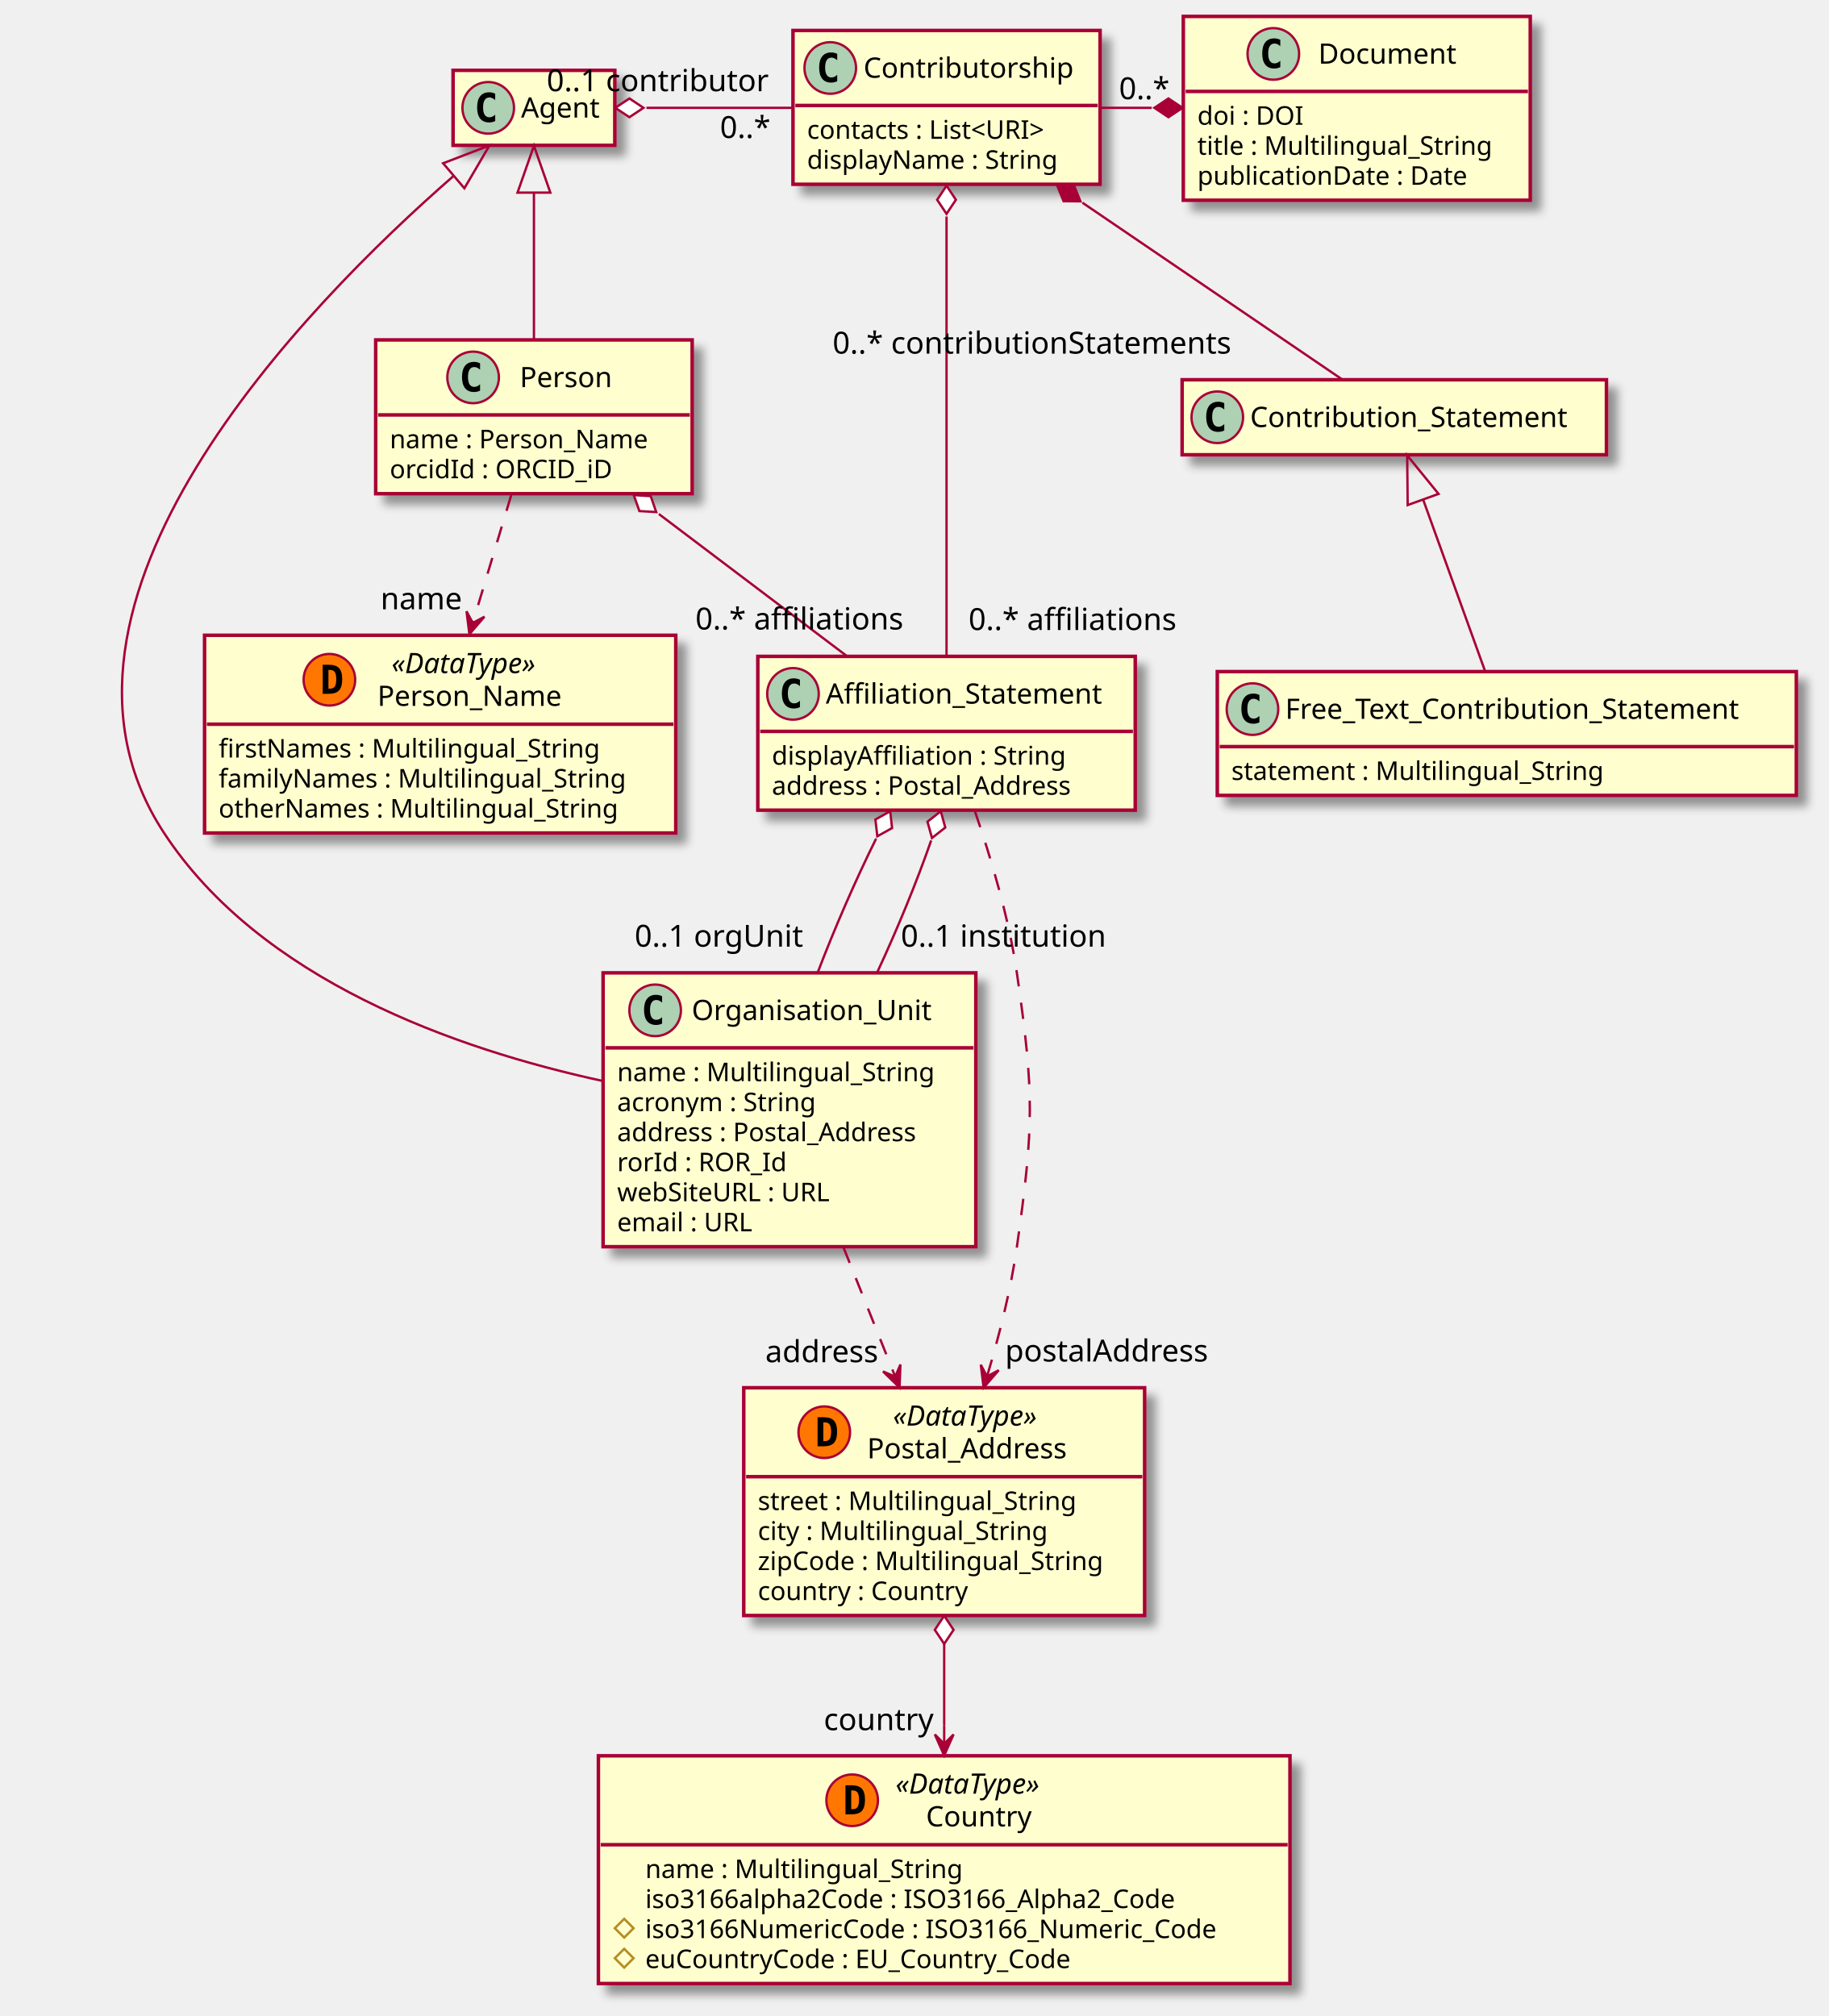
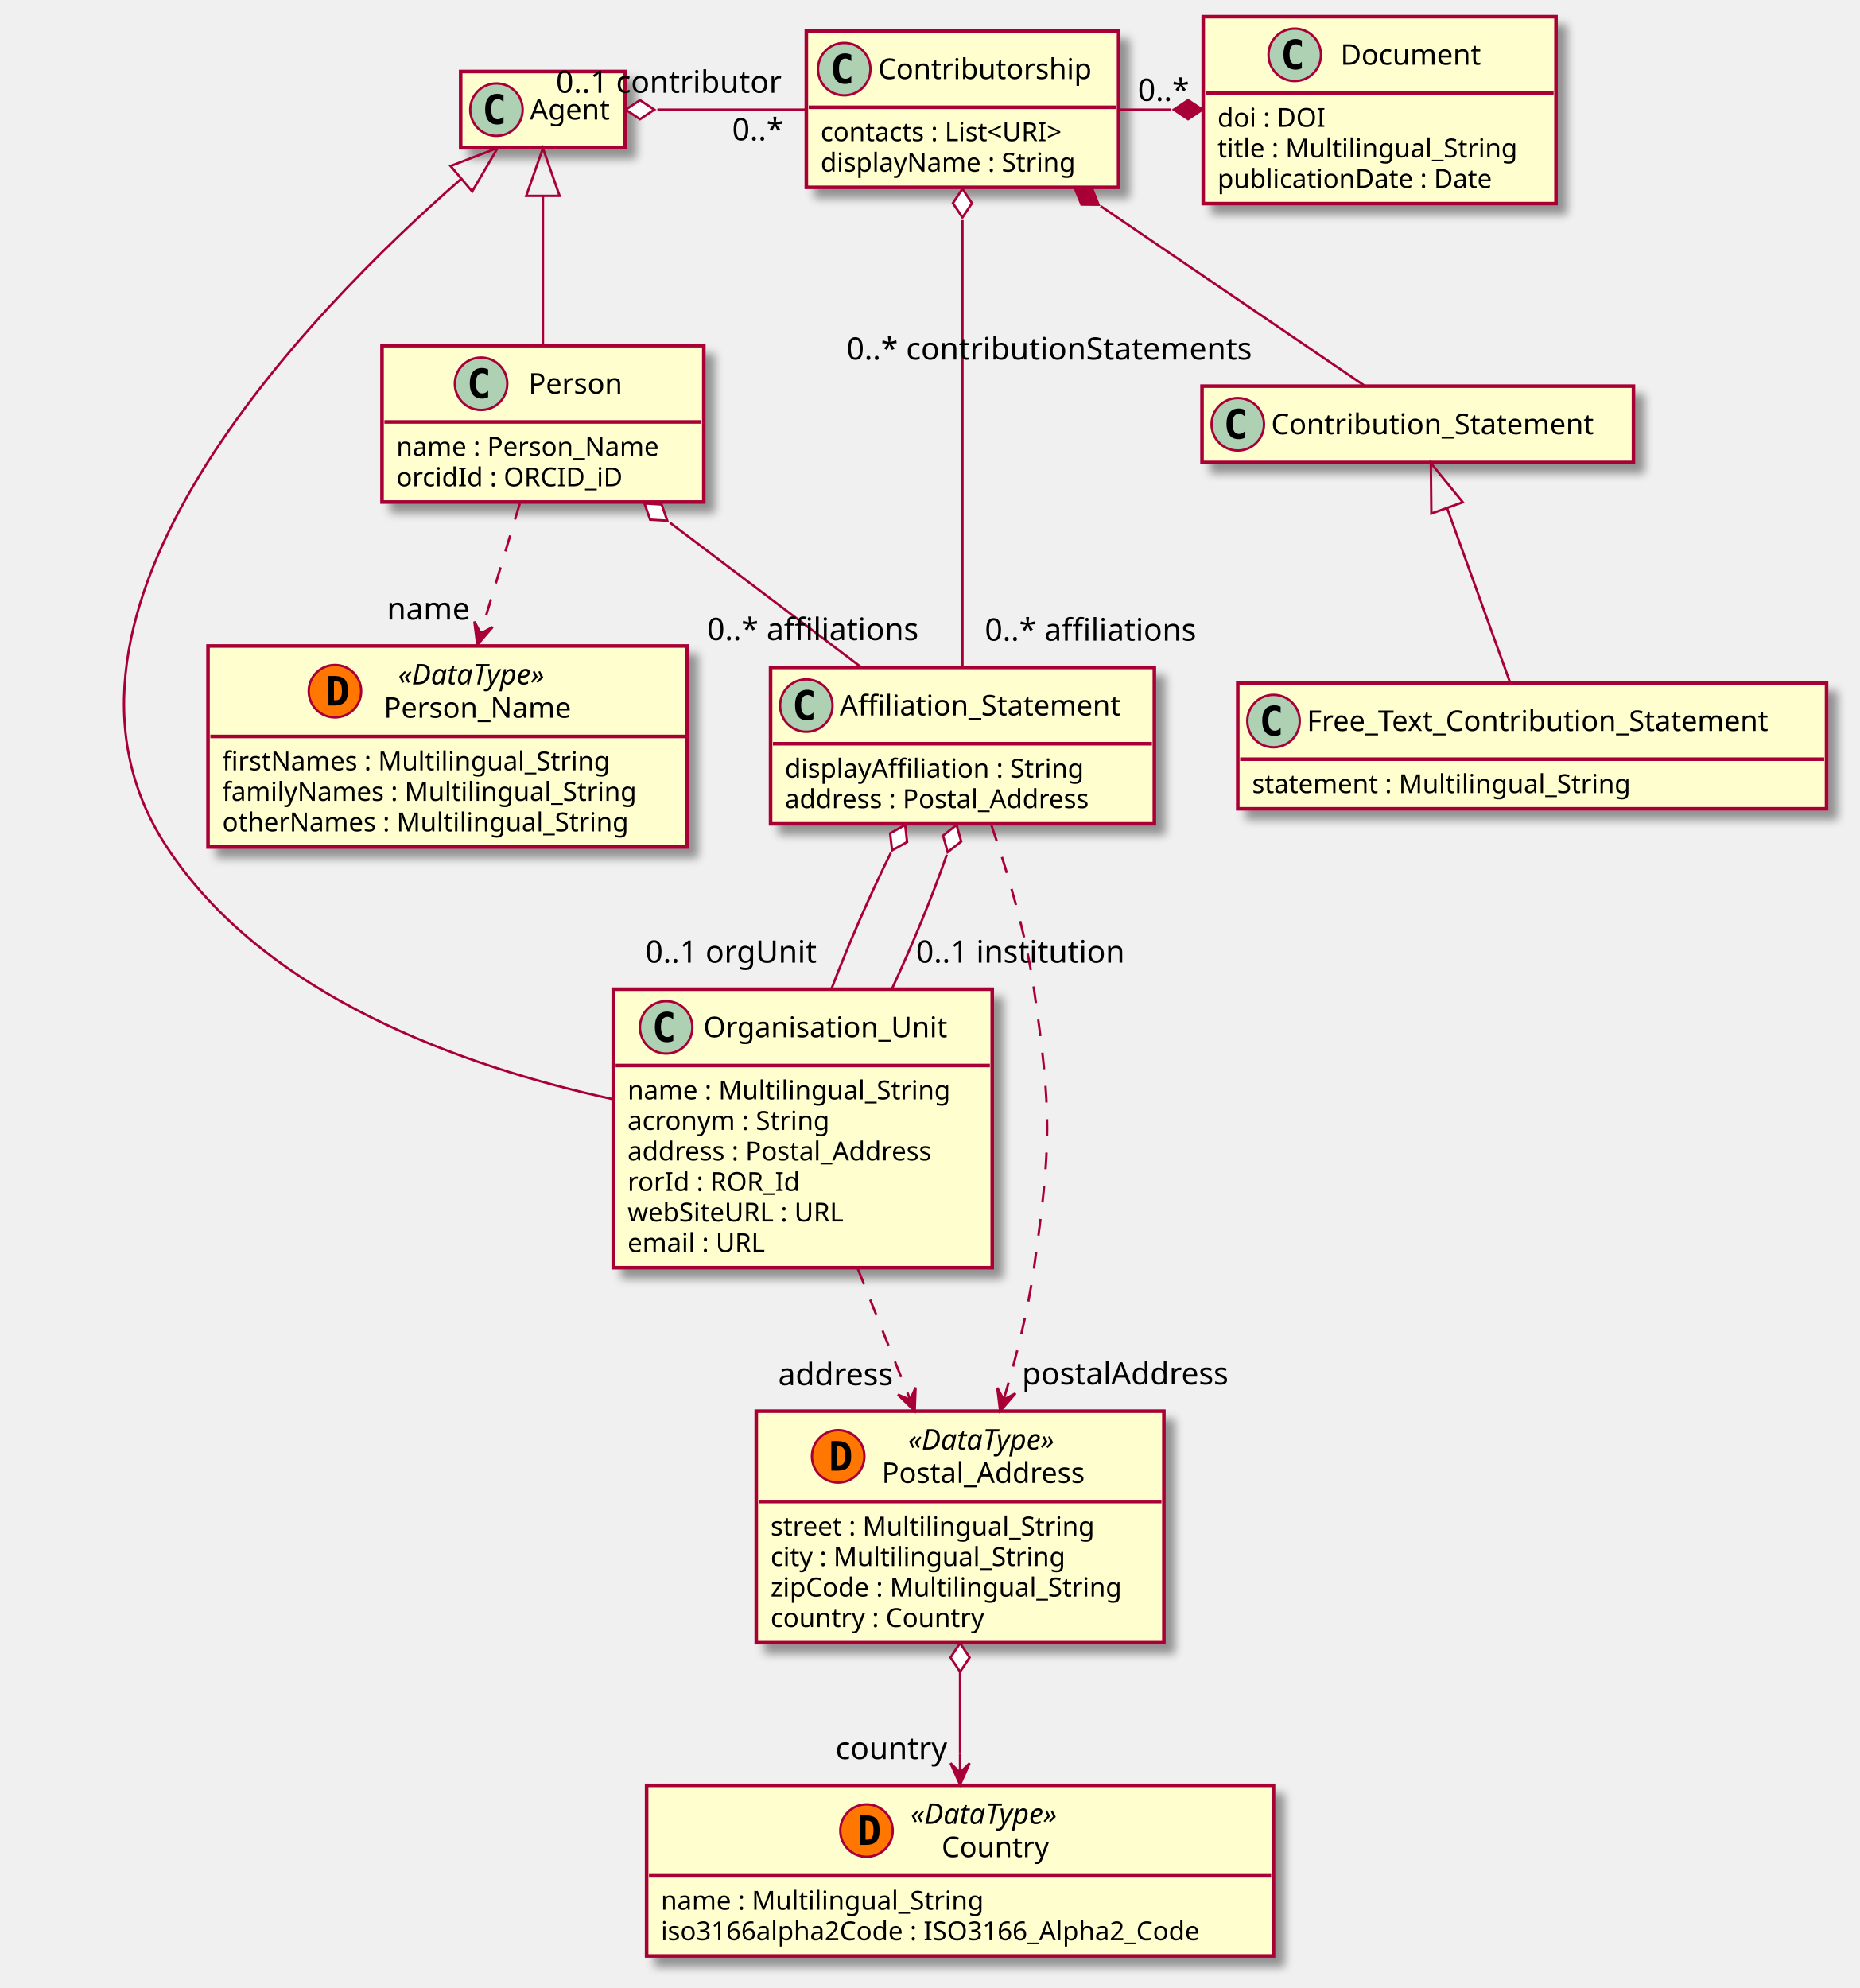
- <svg xmlns="http://www.w3.org/2000/svg" contentScriptType="application/ecmascript" contentStyleType="text/css" height="860px" preserveAspectRatio="none" style="width:780px;height:860px;background:#FFFFFF;" version="1.1" viewBox="0 0 780 860" width="780px" zoomAndPan="magnify">
+ <svg xmlns="http://www.w3.org/2000/svg" contentScriptType="application/ecmascript" contentStyleType="text/css" height="834px" preserveAspectRatio="none" style="width:780px;height:834px;background:#FFFFFF;" version="1.1" viewBox="0 0 780 834" width="780px" zoomAndPan="magnify">
  <defs>
-     <filter height="300%" id="f1stwozk0yx6a9" width="300%" x="-1" y="-1">
+     <filter height="300%" id="f84uuqqtp3vt3" width="300%" x="-1" y="-1">
      <feGaussianBlur result="blurOut" stdDeviation="2.0" />
      <feColorMatrix in="blurOut" result="blurOut2" type="matrix" values="0 0 0 0 0 0 0 0 0 0 0 0 0 0 0 0 0 0 .4 0" />
      <feOffset dx="4.0" dy="4.0" in="blurOut2" result="blurOut3" />
      <feBlend in="SourceGraphic" in2="blurOut3" mode="normal" />
    </filter>
  </defs>
  <g>
-     <rect codeLine="19" fill="#FEFECE" filter="url(#f1stwozk0yx6a9)" height="32" id="Agent" style="stroke:#A80036;stroke-width:1.5;" width="69" x="193.26" y="30" />
+     <rect codeLine="19" fill="#FEFECE" filter="url(#f84uuqqtp3vt3)" height="32" id="Agent" style="stroke:#A80036;stroke-width:1.5;" width="69" x="193.26" y="30" />
    <ellipse cx="208.26" cy="46" fill="#ADD1B2" rx="11" ry="11" style="stroke:#A80036;stroke-width:1.0;" />
    <path d="M211.229,51.641 Q210.651,51.938 210.01,52.078 Q209.369,52.234 208.666,52.234 Q206.166,52.234 204.838,50.594 Q203.526,48.938 203.526,45.812 Q203.526,42.688 204.838,41.031 Q206.166,39.375 208.666,39.375 Q209.369,39.375 210.01,39.531 Q210.666,39.688 211.229,39.984 L211.229,42.703 Q210.604,42.125 210.01,41.859 Q209.416,41.578 208.791,41.578 Q207.447,41.578 206.76,42.656 Q206.072,43.719 206.072,45.812 Q206.072,47.906 206.76,48.984 Q207.447,50.047 208.791,50.047 Q209.416,50.047 210.01,49.781 Q210.604,49.5 211.229,48.922 L211.229,51.641 Z " fill="#000000" />
    <text fill="#000000" font-family="sans-serif" font-size="12" lengthAdjust="spacing" textLength="37" x="222.26" y="50.154">Agent</text>
-     <rect codeLine="22" fill="#FEFECE" filter="url(#f1stwozk0yx6a9)" height="116.828" id="Organisation_Unit" style="stroke:#A80036;stroke-width:1.5;" width="159" x="257.26" y="415" />
+     <rect codeLine="22" fill="#FEFECE" filter="url(#f84uuqqtp3vt3)" height="116.828" id="Organisation_Unit" style="stroke:#A80036;stroke-width:1.5;" width="159" x="257.26" y="415" />
    <ellipse cx="279.46" cy="431" fill="#ADD1B2" rx="11" ry="11" style="stroke:#A80036;stroke-width:1.0;" />
    <path d="M282.429,436.641 Q281.851,436.938 281.21,437.078 Q280.569,437.234 279.866,437.234 Q277.366,437.234 276.038,435.594 Q274.726,433.938 274.726,430.812 Q274.726,427.688 276.038,426.031 Q277.366,424.375 279.866,424.375 Q280.569,424.375 281.21,424.531 Q281.866,424.688 282.429,424.984 L282.429,427.703 Q281.804,427.125 281.21,426.859 Q280.616,426.578 279.991,426.578 Q278.647,426.578 277.96,427.656 Q277.272,428.719 277.272,430.812 Q277.272,432.906 277.96,433.984 Q278.647,435.047 279.991,435.047 Q280.616,435.047 281.21,434.781 Q281.804,434.5 282.429,433.922 L282.429,436.641 Z " fill="#000000" />
    <text fill="#000000" font-family="sans-serif" font-size="12" lengthAdjust="spacing" textLength="111" x="295.06" y="435.154">Organisation_Unit</text>
    <line style="stroke:#A80036;stroke-width:1.5;" x1="258.26" x2="415.26" y1="447" y2="447" />
    <text fill="#000000" font-family="sans-serif" font-size="11" lengthAdjust="spacing" textLength="147" x="263.26" y="461.21">name : Multilingual_String</text>
    <text fill="#000000" font-family="sans-serif" font-size="11" lengthAdjust="spacing" textLength="95" x="263.26" y="474.015">acronym : String</text>
    <text fill="#000000" font-family="sans-serif" font-size="11" lengthAdjust="spacing" textLength="147" x="263.26" y="486.82">address : Postal_Address</text>
    <text fill="#000000" font-family="sans-serif" font-size="11" lengthAdjust="spacing" textLength="78" x="263.26" y="499.625">rorId : ROR_Id</text>
    <text fill="#000000" font-family="sans-serif" font-size="11" lengthAdjust="spacing" textLength="99" x="263.26" y="512.429">webSiteURL : URL</text>
    <text fill="#000000" font-family="sans-serif" font-size="11" lengthAdjust="spacing" textLength="64" x="263.26" y="525.234">email : URL</text>
-     <rect codeLine="30" fill="#FEFECE" filter="url(#f1stwozk0yx6a9)" height="65.609" id="Person" style="stroke:#A80036;stroke-width:1.5;" width="135" x="160.26" y="145" />
+     <rect codeLine="30" fill="#FEFECE" filter="url(#f84uuqqtp3vt3)" height="65.609" id="Person" style="stroke:#A80036;stroke-width:1.5;" width="135" x="160.26" y="145" />
    <ellipse cx="201.81" cy="161" fill="#ADD1B2" rx="11" ry="11" style="stroke:#A80036;stroke-width:1.0;" />
    <path d="M204.779,166.641 Q204.201,166.938 203.56,167.078 Q202.919,167.234 202.216,167.234 Q199.716,167.234 198.388,165.594 Q197.076,163.938 197.076,160.812 Q197.076,157.688 198.388,156.031 Q199.716,154.375 202.216,154.375 Q202.919,154.375 203.56,154.531 Q204.216,154.688 204.779,154.984 L204.779,157.703 Q204.154,157.125 203.56,156.859 Q202.966,156.578 202.341,156.578 Q200.998,156.578 200.31,157.656 Q199.623,158.719 199.623,160.812 Q199.623,162.906 200.31,163.984 Q200.998,165.047 202.341,165.047 Q202.966,165.047 203.56,164.781 Q204.154,164.5 204.779,163.922 L204.779,166.641 Z " fill="#000000" />
    <text fill="#000000" font-family="sans-serif" font-size="12" lengthAdjust="spacing" textLength="44" x="221.71" y="165.154">Person</text>
    <line style="stroke:#A80036;stroke-width:1.5;" x1="161.26" x2="294.26" y1="177" y2="177" />
    <text fill="#000000" font-family="sans-serif" font-size="11" lengthAdjust="spacing" textLength="123" x="166.26" y="191.21">name : Person_Name</text>
    <text fill="#000000" font-family="sans-serif" font-size="11" lengthAdjust="spacing" textLength="102" x="166.26" y="204.015">orcidId : ORCID_iD</text>
-     <rect codeLine="34" fill="#FEFECE" filter="url(#f1stwozk0yx6a9)" height="84.352" id="Person_Name" style="stroke:#A80036;stroke-width:1.5;" width="201" x="87.26" y="271" />
+     <rect codeLine="34" fill="#FEFECE" filter="url(#f84uuqqtp3vt3)" height="84.352" id="Person_Name" style="stroke:#A80036;stroke-width:1.5;" width="201" x="87.26" y="271" />
    <ellipse cx="140.51" cy="289.969" fill="#FF7700" rx="11" ry="11" style="stroke:#A80036;stroke-width:1.0;" />
    <path d="M140.104,285.781 L140.104,293.766 L140.76,293.766 Q142.197,293.766 142.807,292.859 Q143.432,291.938 143.432,289.766 Q143.432,287.594 142.807,286.688 Q142.197,285.781 140.76,285.781 L140.104,285.781 Z M137.651,283.578 L140.276,283.578 Q143.307,283.578 144.635,285.031 Q145.979,286.469 145.979,289.766 Q145.979,293.062 144.635,294.516 Q143.307,295.969 140.276,295.969 L137.651,295.969 L137.651,283.578 Z " fill="#000000" />
    <text fill="#000000" font-family="sans-serif" font-size="12" font-style="italic" lengthAdjust="spacing" textLength="74" x="167.01" y="287.139">«DataType»</text>
    <text fill="#000000" font-family="sans-serif" font-size="12" lengthAdjust="spacing" textLength="86" x="161.01" y="301.107">Person_Name</text>
    <line style="stroke:#A80036;stroke-width:1.5;" x1="88.26" x2="287.26" y1="308.938" y2="308.938" />
    <text fill="#000000" font-family="sans-serif" font-size="11" lengthAdjust="spacing" textLength="178" x="93.26" y="323.148">firstNames : Multilingual_String</text>
    <text fill="#000000" font-family="sans-serif" font-size="11" lengthAdjust="spacing" textLength="189" x="93.26" y="335.953">familyNames : Multilingual_String</text>
    <text fill="#000000" font-family="sans-serif" font-size="11" lengthAdjust="spacing" textLength="185" x="93.26" y="348.757">otherNames : Multilingual_String</text>
-     <rect codeLine="39" fill="#FEFECE" filter="url(#f1stwozk0yx6a9)" height="97.156" id="Postal_Address" style="stroke:#A80036;stroke-width:1.5;" width="171" x="317.26" y="592" />
+     <rect codeLine="39" fill="#FEFECE" filter="url(#f84uuqqtp3vt3)" height="97.156" id="Postal_Address" style="stroke:#A80036;stroke-width:1.5;" width="171" x="317.26" y="592" />
    <ellipse cx="351.61" cy="610.969" fill="#FF7700" rx="11" ry="11" style="stroke:#A80036;stroke-width:1.0;" />
    <path d="M351.204,606.781 L351.204,614.766 L351.86,614.766 Q353.298,614.766 353.907,613.859 Q354.532,612.938 354.532,610.766 Q354.532,608.594 353.907,607.688 Q353.298,606.781 351.86,606.781 L351.204,606.781 Z M348.751,604.578 L351.376,604.578 Q354.407,604.578 355.735,606.031 Q357.079,607.469 357.079,610.766 Q357.079,614.062 355.735,615.516 Q354.407,616.969 351.376,616.969 L348.751,616.969 L348.751,604.578 Z " fill="#000000" />
    <text fill="#000000" font-family="sans-serif" font-size="12" font-style="italic" lengthAdjust="spacing" textLength="74" x="380.91" y="608.139">«DataType»</text>
    <text fill="#000000" font-family="sans-serif" font-size="12" lengthAdjust="spacing" textLength="96" x="369.91" y="622.107">Postal_Address</text>
    <line style="stroke:#A80036;stroke-width:1.5;" x1="318.26" x2="487.26" y1="629.938" y2="629.938" />
    <text fill="#000000" font-family="sans-serif" font-size="11" lengthAdjust="spacing" textLength="149" x="323.26" y="644.148">street : Multilingual_String</text>
    <text fill="#000000" font-family="sans-serif" font-size="11" lengthAdjust="spacing" textLength="134" x="323.26" y="656.953">city : Multilingual_String</text>
    <text fill="#000000" font-family="sans-serif" font-size="11" lengthAdjust="spacing" textLength="159" x="323.26" y="669.757">zipCode : Multilingual_String</text>
    <text fill="#000000" font-family="sans-serif" font-size="11" lengthAdjust="spacing" textLength="98" x="323.26" y="682.562">country : Country</text>
-     <rect codeLine="45" fill="#FEFECE" filter="url(#f1stwozk0yx6a9)" height="97.156" id="Country" style="stroke:#A80036;stroke-width:1.5;" width="295" x="255.26" y="749" />
+     <rect codeLine="45" fill="#FEFECE" filter="url(#f84uuqqtp3vt3)" height="71.547" id="Country" style="stroke:#A80036;stroke-width:1.5;" width="263" x="271.26" y="749" />
    <ellipse cx="363.51" cy="767.969" fill="#FF7700" rx="11" ry="11" style="stroke:#A80036;stroke-width:1.0;" />
    <path d="M363.104,763.781 L363.104,771.766 L363.76,771.766 Q365.197,771.766 365.807,770.859 Q366.432,769.938 366.432,767.766 Q366.432,765.594 365.807,764.688 Q365.197,763.781 363.76,763.781 L363.104,763.781 Z M360.651,761.578 L363.276,761.578 Q366.307,761.578 367.635,763.031 Q368.979,764.469 368.979,767.766 Q368.979,771.062 367.635,772.516 Q366.307,773.969 363.276,773.969 L360.651,773.969 L360.651,761.578 Z " fill="#000000" />
    <text fill="#000000" font-family="sans-serif" font-size="12" font-style="italic" lengthAdjust="spacing" textLength="74" x="382.01" y="765.139">«DataType»</text>
    <text fill="#000000" font-family="sans-serif" font-size="12" lengthAdjust="spacing" textLength="48" x="395.01" y="779.107">Country</text>
-     <line style="stroke:#A80036;stroke-width:1.5;" x1="256.26" x2="549.26" y1="786.938" y2="786.938" />
-     <text fill="#000000" font-family="sans-serif" font-size="11" lengthAdjust="spacing" textLength="147" x="275.26" y="801.148">name : Multilingual_String</text>
-     <text fill="#000000" font-family="sans-serif" font-size="11" lengthAdjust="spacing" textLength="251" x="275.26" y="813.953">iso3166alpha2Code : ISO3166_Alpha2_Code</text>
-     <polygon fill="none" points="266.26,818.547,270.26,822.547,266.26,826.547,262.26,822.547" style="stroke:#B38D22;stroke-width:1.0;" />
-     <text fill="#000000" font-family="sans-serif" font-size="11" lengthAdjust="spacing" textLength="269" x="275.26" y="826.757">iso3166NumericCode : ISO3166_Numeric_Code</text>
-     <polygon fill="none" points="266.26,831.352,270.26,835.352,266.26,839.352,262.26,835.352" style="stroke:#B38D22;stroke-width:1.0;" />
-     <text fill="#000000" font-family="sans-serif" font-size="11" lengthAdjust="spacing" textLength="199" x="275.26" y="839.562">euCountryCode : EU_Country_Code</text>
-     <rect codeLine="8" fill="#FEFECE" filter="url(#f1stwozk0yx6a9)" height="78.414" id="Document" style="stroke:#A80036;stroke-width:1.5;" width="148" x="504.76" y="7" />
+     <line style="stroke:#A80036;stroke-width:1.5;" x1="272.26" x2="533.26" y1="786.938" y2="786.938" />
+     <text fill="#000000" font-family="sans-serif" font-size="11" lengthAdjust="spacing" textLength="147" x="277.26" y="801.148">name : Multilingual_String</text>
+     <text fill="#000000" font-family="sans-serif" font-size="11" lengthAdjust="spacing" textLength="251" x="277.26" y="813.953">iso3166alpha2Code : ISO3166_Alpha2_Code</text>
+     <rect codeLine="8" fill="#FEFECE" filter="url(#f84uuqqtp3vt3)" height="78.414" id="Document" style="stroke:#A80036;stroke-width:1.5;" width="148" x="504.76" y="7" />
    <ellipse cx="543.16" cy="23" fill="#ADD1B2" rx="11" ry="11" style="stroke:#A80036;stroke-width:1.0;" />
    <path d="M546.129,28.641 Q545.551,28.938 544.91,29.078 Q544.269,29.234 543.566,29.234 Q541.066,29.234 539.738,27.594 Q538.426,25.938 538.426,22.812 Q538.426,19.688 539.738,18.031 Q541.066,16.375 543.566,16.375 Q544.269,16.375 544.91,16.531 Q545.566,16.688 546.129,16.984 L546.129,19.703 Q545.504,19.125 544.91,18.859 Q544.316,18.578 543.691,18.578 Q542.347,18.578 541.66,19.656 Q540.972,20.719 540.972,22.812 Q540.972,24.906 541.66,25.984 Q542.347,27.047 543.691,27.047 Q544.316,27.047 544.91,26.781 Q545.504,26.5 546.129,25.922 L546.129,28.641 Z " fill="#000000" />
    <text fill="#000000" font-family="sans-serif" font-size="12" lengthAdjust="spacing" textLength="64" x="562.36" y="27.154">Document</text>
    <line style="stroke:#A80036;stroke-width:1.5;" x1="505.76" x2="651.76" y1="39" y2="39" />
    <text fill="#000000" font-family="sans-serif" font-size="11" lengthAdjust="spacing" textLength="49" x="510.76" y="53.21">doi : DOI</text>
    <text fill="#000000" font-family="sans-serif" font-size="11" lengthAdjust="spacing" textLength="136" x="510.76" y="66.015">title : Multilingual_String</text>
    <text fill="#000000" font-family="sans-serif" font-size="11" lengthAdjust="spacing" textLength="125" x="510.76" y="78.82">publicationDate : Date</text>
-     <rect codeLine="58" fill="#FEFECE" filter="url(#f1stwozk0yx6a9)" height="65.609" id="Contributorship" style="stroke:#A80036;stroke-width:1.5;" width="131" x="338.26" y="13" />
+     <rect codeLine="58" fill="#FEFECE" filter="url(#f84uuqqtp3vt3)" height="65.609" id="Contributorship" style="stroke:#A80036;stroke-width:1.5;" width="131" x="338.26" y="13" />
    <ellipse cx="354.16" cy="29" fill="#ADD1B2" rx="11" ry="11" style="stroke:#A80036;stroke-width:1.0;" />
    <path d="M357.129,34.641 Q356.551,34.938 355.91,35.078 Q355.269,35.234 354.566,35.234 Q352.066,35.234 350.738,33.594 Q349.426,31.938 349.426,28.812 Q349.426,25.688 350.738,24.031 Q352.066,22.375 354.566,22.375 Q355.269,22.375 355.91,22.531 Q356.566,22.688 357.129,22.984 L357.129,25.703 Q356.504,25.125 355.91,24.859 Q355.316,24.578 354.691,24.578 Q353.348,24.578 352.66,25.656 Q351.973,26.719 351.973,28.812 Q351.973,30.906 352.66,31.984 Q353.348,33.047 354.691,33.047 Q355.316,33.047 355.91,32.781 Q356.504,32.5 357.129,31.922 L357.129,34.641 Z " fill="#000000" />
    <text fill="#000000" font-family="sans-serif" font-size="12" lengthAdjust="spacing" textLength="97" x="368.36" y="33.154">Contributorship</text>
    <line style="stroke:#A80036;stroke-width:1.5;" x1="339.26" x2="468.26" y1="45" y2="45" />
    <text fill="#000000" font-family="sans-serif" font-size="11" lengthAdjust="spacing" textLength="116" x="344.26" y="59.21">contacts : List&lt;URI&gt;</text>
    <text fill="#000000" font-family="sans-serif" font-size="11" lengthAdjust="spacing" textLength="119" x="344.26" y="72.015">displayName : String</text>
-     <rect codeLine="62" fill="#FEFECE" filter="url(#f1stwozk0yx6a9)" height="32" id="Contribution_Statement" style="stroke:#A80036;stroke-width:1.5;" width="181" x="504.26" y="162" />
+     <rect codeLine="62" fill="#FEFECE" filter="url(#f84uuqqtp3vt3)" height="32" id="Contribution_Statement" style="stroke:#A80036;stroke-width:1.5;" width="181" x="504.26" y="162" />
    <ellipse cx="519.26" cy="178" fill="#ADD1B2" rx="11" ry="11" style="stroke:#A80036;stroke-width:1.0;" />
    <path d="M522.229,183.641 Q521.651,183.938 521.01,184.078 Q520.369,184.234 519.666,184.234 Q517.166,184.234 515.838,182.594 Q514.526,180.938 514.526,177.812 Q514.526,174.688 515.838,173.031 Q517.166,171.375 519.666,171.375 Q520.369,171.375 521.01,171.531 Q521.666,171.688 522.229,171.984 L522.229,174.703 Q521.604,174.125 521.01,173.859 Q520.416,173.578 519.791,173.578 Q518.447,173.578 517.76,174.656 Q517.072,175.719 517.072,177.812 Q517.072,179.906 517.76,180.984 Q518.447,182.047 519.791,182.047 Q520.416,182.047 521.01,181.781 Q521.604,181.5 522.229,180.922 L522.229,183.641 Z " fill="#000000" />
    <text fill="#000000" font-family="sans-serif" font-size="12" lengthAdjust="spacing" textLength="149" x="533.26" y="182.154">Contribution_Statement</text>
-     <rect codeLine="64" fill="#FEFECE" filter="url(#f1stwozk0yx6a9)" height="52.805" id="Free_Text_Contribution_Statement" style="stroke:#A80036;stroke-width:1.5;" width="247" x="519.26" y="286.5" />
+     <rect codeLine="64" fill="#FEFECE" filter="url(#f84uuqqtp3vt3)" height="52.805" id="Free_Text_Contribution_Statement" style="stroke:#A80036;stroke-width:1.5;" width="247" x="519.26" y="286.5" />
    <ellipse cx="534.26" cy="302.5" fill="#ADD1B2" rx="11" ry="11" style="stroke:#A80036;stroke-width:1.0;" />
    <path d="M537.229,308.141 Q536.651,308.438 536.01,308.578 Q535.369,308.734 534.666,308.734 Q532.166,308.734 530.838,307.094 Q529.526,305.438 529.526,302.312 Q529.526,299.188 530.838,297.531 Q532.166,295.875 534.666,295.875 Q535.369,295.875 536.01,296.031 Q536.666,296.188 537.229,296.484 L537.229,299.203 Q536.604,298.625 536.01,298.359 Q535.416,298.078 534.791,298.078 Q533.447,298.078 532.76,299.156 Q532.072,300.219 532.072,302.312 Q532.072,304.406 532.76,305.484 Q533.447,306.547 534.791,306.547 Q535.416,306.547 536.01,306.281 Q536.604,306 537.229,305.422 L537.229,308.141 Z " fill="#000000" />
    <text fill="#000000" font-family="sans-serif" font-size="12" lengthAdjust="spacing" textLength="215" x="548.26" y="306.654">Free_Text_Contribution_Statement</text>
    <line style="stroke:#A80036;stroke-width:1.5;" x1="520.26" x2="765.26" y1="318.5" y2="318.5" />
    <text fill="#000000" font-family="sans-serif" font-size="11" lengthAdjust="spacing" textLength="173" x="525.26" y="332.71">statement : Multilingual_String</text>
-     <rect codeLine="67" fill="#FEFECE" filter="url(#f1stwozk0yx6a9)" height="65.609" id="Affiliation_Statement" style="stroke:#A80036;stroke-width:1.5;" width="161" x="323.26" y="280" />
+     <rect codeLine="67" fill="#FEFECE" filter="url(#f84uuqqtp3vt3)" height="65.609" id="Affiliation_Statement" style="stroke:#A80036;stroke-width:1.5;" width="161" x="323.26" y="280" />
    <ellipse cx="338.26" cy="296" fill="#ADD1B2" rx="11" ry="11" style="stroke:#A80036;stroke-width:1.0;" />
    <path d="M341.229,301.641 Q340.651,301.938 340.01,302.078 Q339.369,302.234 338.666,302.234 Q336.166,302.234 334.838,300.594 Q333.526,298.938 333.526,295.812 Q333.526,292.688 334.838,291.031 Q336.166,289.375 338.666,289.375 Q339.369,289.375 340.01,289.531 Q340.666,289.688 341.229,289.984 L341.229,292.703 Q340.604,292.125 340.01,291.859 Q339.416,291.578 338.791,291.578 Q337.447,291.578 336.76,292.656 Q336.072,293.719 336.072,295.812 Q336.072,297.906 336.76,298.984 Q337.447,300.047 338.791,300.047 Q339.416,300.047 340.01,299.781 Q340.604,299.5 341.229,298.922 L341.229,301.641 Z " fill="#000000" />
    <text fill="#000000" font-family="sans-serif" font-size="12" lengthAdjust="spacing" textLength="129" x="352.26" y="300.154">Affiliation_Statement</text>
    <line style="stroke:#A80036;stroke-width:1.5;" x1="324.26" x2="483.26" y1="312" y2="312" />
    <text fill="#000000" font-family="sans-serif" font-size="11" lengthAdjust="spacing" textLength="138" x="329.26" y="326.21">displayAffiliation : String</text>
    <text fill="#000000" font-family="sans-serif" font-size="11" lengthAdjust="spacing" textLength="147" x="329.26" y="339.015">address : Postal_Address</text>
-     <path codeLine="51" d="M402.76,701.27 C402.76,701.27 402.76,724.89 402.76,735.83 " fill="none" id="Postal_Address-Country" style="stroke:#A80036;stroke-width:1.0;" />
-     <polygon fill="#A80036" points="402.76,748.89,406.76,739.89,402.76,743.89,398.76,739.89,402.76,748.89" style="stroke:#A80036;stroke-width:1.0;" />
-     <line style="stroke:#A80036;stroke-width:1.0;" x1="402.76" x2="402.76" y1="743.89" y2="735.89" />
-     <polygon fill="#FFFFFF" points="402.76,689.27,398.76,695.27,402.76,701.27,406.76,695.27,402.76,689.27" style="stroke:#A80036;stroke-width:1.0;" />
-     <text fill="#000000" font-family="sans-serif" font-size="13" lengthAdjust="spacing" textLength="48" x="351.385" y="738.065">country</text>
+     <path codeLine="51" d="M402.76,701.35 C402.76,701.35 402.76,724.95 402.76,735.63 " fill="none" id="Postal_Address-Country" style="stroke:#A80036;stroke-width:1.0;" />
+     <polygon fill="#A80036" points="402.76,748.67,406.76,739.67,402.76,743.67,398.76,739.67,402.76,748.67" style="stroke:#A80036;stroke-width:1.0;" />
+     <line style="stroke:#A80036;stroke-width:1.0;" x1="402.76" x2="402.76" y1="743.67" y2="735.67" />
+     <polygon fill="#FFFFFF" points="402.76,689.35,398.76,695.35,402.76,701.35,406.76,695.35,402.76,689.35" style="stroke:#A80036;stroke-width:1.0;" />
+     <text fill="#000000" font-family="sans-serif" font-size="13" lengthAdjust="spacing" textLength="48" x="350.485" y="737.982">country</text>
    <path codeLine="89" d="M218.07,211.2 C213.17,227.5 207.13,247.59 201.73,265.53 " fill="none" id="Person-to-Person_Name" style="stroke:#A80036;stroke-width:1.0;stroke-dasharray:7.0,7.0;" />
    <polygon fill="#A80036" points="200.23,270.53,206.658,263.068,201.673,265.743,198.998,260.759,200.23,270.53" style="stroke:#A80036;stroke-width:1.0;" />
    <text fill="#000000" font-family="sans-serif" font-size="13" lengthAdjust="spacing" textLength="37" x="162.307" y="259.928">name</text>
    <path codeLine="90" d="M227.76,82.4 C227.76,101.89 227.76,125.89 227.76,144.84 " fill="none" id="Agent-backto-Person" style="stroke:#A80036;stroke-width:1.0;" />
    <polygon fill="none" points="220.76,82.17,227.76,62.17,234.76,82.17,220.76,82.17" style="stroke:#A80036;stroke-width:1.0;" />
    <path codeLine="91" d="M193.38,75.14 C129.83,130.63 6,257.28 69.76,355 C110.92,418.09 194.39,447.53 257.11,461.13 " fill="none" id="Agent-backto-Organisation_Unit" style="stroke:#A80036;stroke-width:1.0;" />
    <polygon fill="none" points="189.02,69.65,208.8,62.03,198.09,80.32,189.02,69.65" style="stroke:#A80036;stroke-width:1.0;" />
    <path codeLine="92" d="M359.84,532.21 C366.98,550.05 374.79,569.59 381.78,587.05 " fill="none" id="Organisation_Unit-to-Postal_Address" style="stroke:#A80036;stroke-width:1.0;stroke-dasharray:7.0,7.0;" />
    <polygon fill="#A80036" points="383.72,591.92,384.091,582.078,381.863,587.278,376.664,585.049,383.72,591.92" style="stroke:#A80036;stroke-width:1.0;" />
    <text fill="#000000" font-family="sans-serif" font-size="13" lengthAdjust="spacing" textLength="51" x="326.457" y="581.099">address</text>
    <path codeLine="74" d="M415.92,346.21 C422.65,365.79 430.34,391.47 433.76,415 C441.24,466.46 441.03,480.51 433.76,532 C431.17,550.28 426.23,569.81 421.04,587.14 " fill="none" id="Affiliation_Statement-to-Postal_Address" style="stroke:#A80036;stroke-width:1.0;stroke-dasharray:7.0,7.0;" />
    <polygon fill="#A80036" points="419.58,591.96,426.028,584.515,421.036,587.177,418.375,582.185,419.58,591.96" style="stroke:#A80036;stroke-width:1.0;" />
    <text fill="#000000" font-family="sans-serif" font-size="13" lengthAdjust="spacing" textLength="91" x="428.733" y="580.794">postalAddress</text>
    <path codeLine="75" d="M373.72,357.76 C364.98,375.39 356.01,395.99 348.82,414.82 " fill="none" id="Affiliation_Statement-backto-Organisation_Unit" style="stroke:#A80036;stroke-width:1.0;" />
    <polygon fill="#FFFFFF" points="379.72,346.07,373.421,349.58,374.238,356.745,380.537,353.235,379.72,346.07" style="stroke:#A80036;stroke-width:1.0;" />
    <text fill="#000000" font-family="sans-serif" font-size="13" lengthAdjust="spacing" textLength="75" x="270.719" y="403.84">0..1 orgUnit</text>
    <path codeLine="76" d="M397.21,358.52 C391.14,375.99 382.83,396.26 374.18,414.82 " fill="none" id="Affiliation_Statement-backto-Organisation_Unit-1" style="stroke:#A80036;stroke-width:1.0;" />
    <polygon fill="#FFFFFF" points="401.3,346.07,395.628,350.523,397.557,357.471,403.229,353.018,401.3,346.07" style="stroke:#A80036;stroke-width:1.0;" />
    <text fill="#000000" font-family="sans-serif" font-size="13" lengthAdjust="spacing" textLength="91" x="384.286" y="403.84">0..1 institution</text>
    <path codeLine="78" d="M281.05,219.27 C306.74,238.69 337.13,261.65 361.24,279.87 " fill="none" id="Person-backto-Affiliation_Statement" style="stroke:#A80036;stroke-width:1.0;" />
    <polygon fill="#FFFFFF" points="270.36,211.2,272.733,218.009,279.931,218.438,277.558,211.629,270.36,211.2" style="stroke:#A80036;stroke-width:1.0;" />
    <text fill="#000000" font-family="sans-serif" font-size="13" lengthAdjust="spacing" textLength="91" x="296.636" y="268.534">0..* affiliations</text>
    <path codeLine="79" d="M607.12,213.27 C615.37,236.12 626.04,265.68 633.55,286.48 " fill="none" id="Contribution_Statement-backto-Free_Text_Contribution_Statement" style="stroke:#A80036;stroke-width:1.0;" />
    <polygon fill="none" points="600.47,215.45,600.26,194.26,613.64,210.69,600.47,215.45" style="stroke:#A80036;stroke-width:1.0;" />
    <path codeLine="80" d="M469.38,46 C476.68,46 483.98,46 491.28,46 " fill="none" id="Contributorship-to-Document" style="stroke:#A80036;stroke-width:1.0;" />
    <polygon fill="#A80036" points="504.42,46,498.42,42,492.42,46,498.42,50,504.42,46" style="stroke:#A80036;stroke-width:1.0;" />
    <text fill="#000000" font-family="sans-serif" font-size="13" lengthAdjust="spacing" textLength="23" x="477.333" y="42.32">0..*</text>
    <path codeLine="81" d="M275.77,46 C296.54,46 317.31,46 338.08,46 " fill="none" id="Agent-backto-Contributorship" style="stroke:#A80036;stroke-width:1.0;" />
    <polygon fill="#FFFFFF" points="262.48,46,268.48,50,274.48,46,268.48,42,262.48,46" style="stroke:#A80036;stroke-width:1.0;" />
    <text fill="#000000" font-family="sans-serif" font-size="13" lengthAdjust="spacing" textLength="98" x="233.202" y="38.915">0..1 contributor</text>
    <text fill="#000000" font-family="sans-serif" font-size="13" lengthAdjust="spacing" textLength="23" x="307.121" y="58.867">0..*</text>
    <path codeLine="82" d="M403.76,92.36 C403.76,145.79 403.76,233.17 403.76,279.99 " fill="none" id="Contributorship-backto-Affiliation_Statement" style="stroke:#A80036;stroke-width:1.0;" />
    <polygon fill="#FFFFFF" points="403.76,79.23,399.76,85.23,403.76,91.23,407.76,85.23,403.76,79.23" style="stroke:#A80036;stroke-width:1.0;" />
    <text fill="#000000" font-family="sans-serif" font-size="13" lengthAdjust="spacing" textLength="91" x="413.144" y="268.756">0..* affiliations</text>
    <path codeLine="83" d="M461.74,86.47 C499.11,111.9 545.59,143.54 572.55,161.88 " fill="none" id="Contributorship-backto-Contribution_Statement" style="stroke:#A80036;stroke-width:1.0;" />
    <polygon fill="#A80036" points="450.97,79.13,453.678,85.813,460.889,85.883,458.181,79.2,450.97,79.13" style="stroke:#A80036;stroke-width:1.0;" />
    <text fill="#000000" font-family="sans-serif" font-size="13" lengthAdjust="spacing" textLength="179" x="355.15" y="150.85">0..* contributionStatements</text>
  </g>
</svg>
